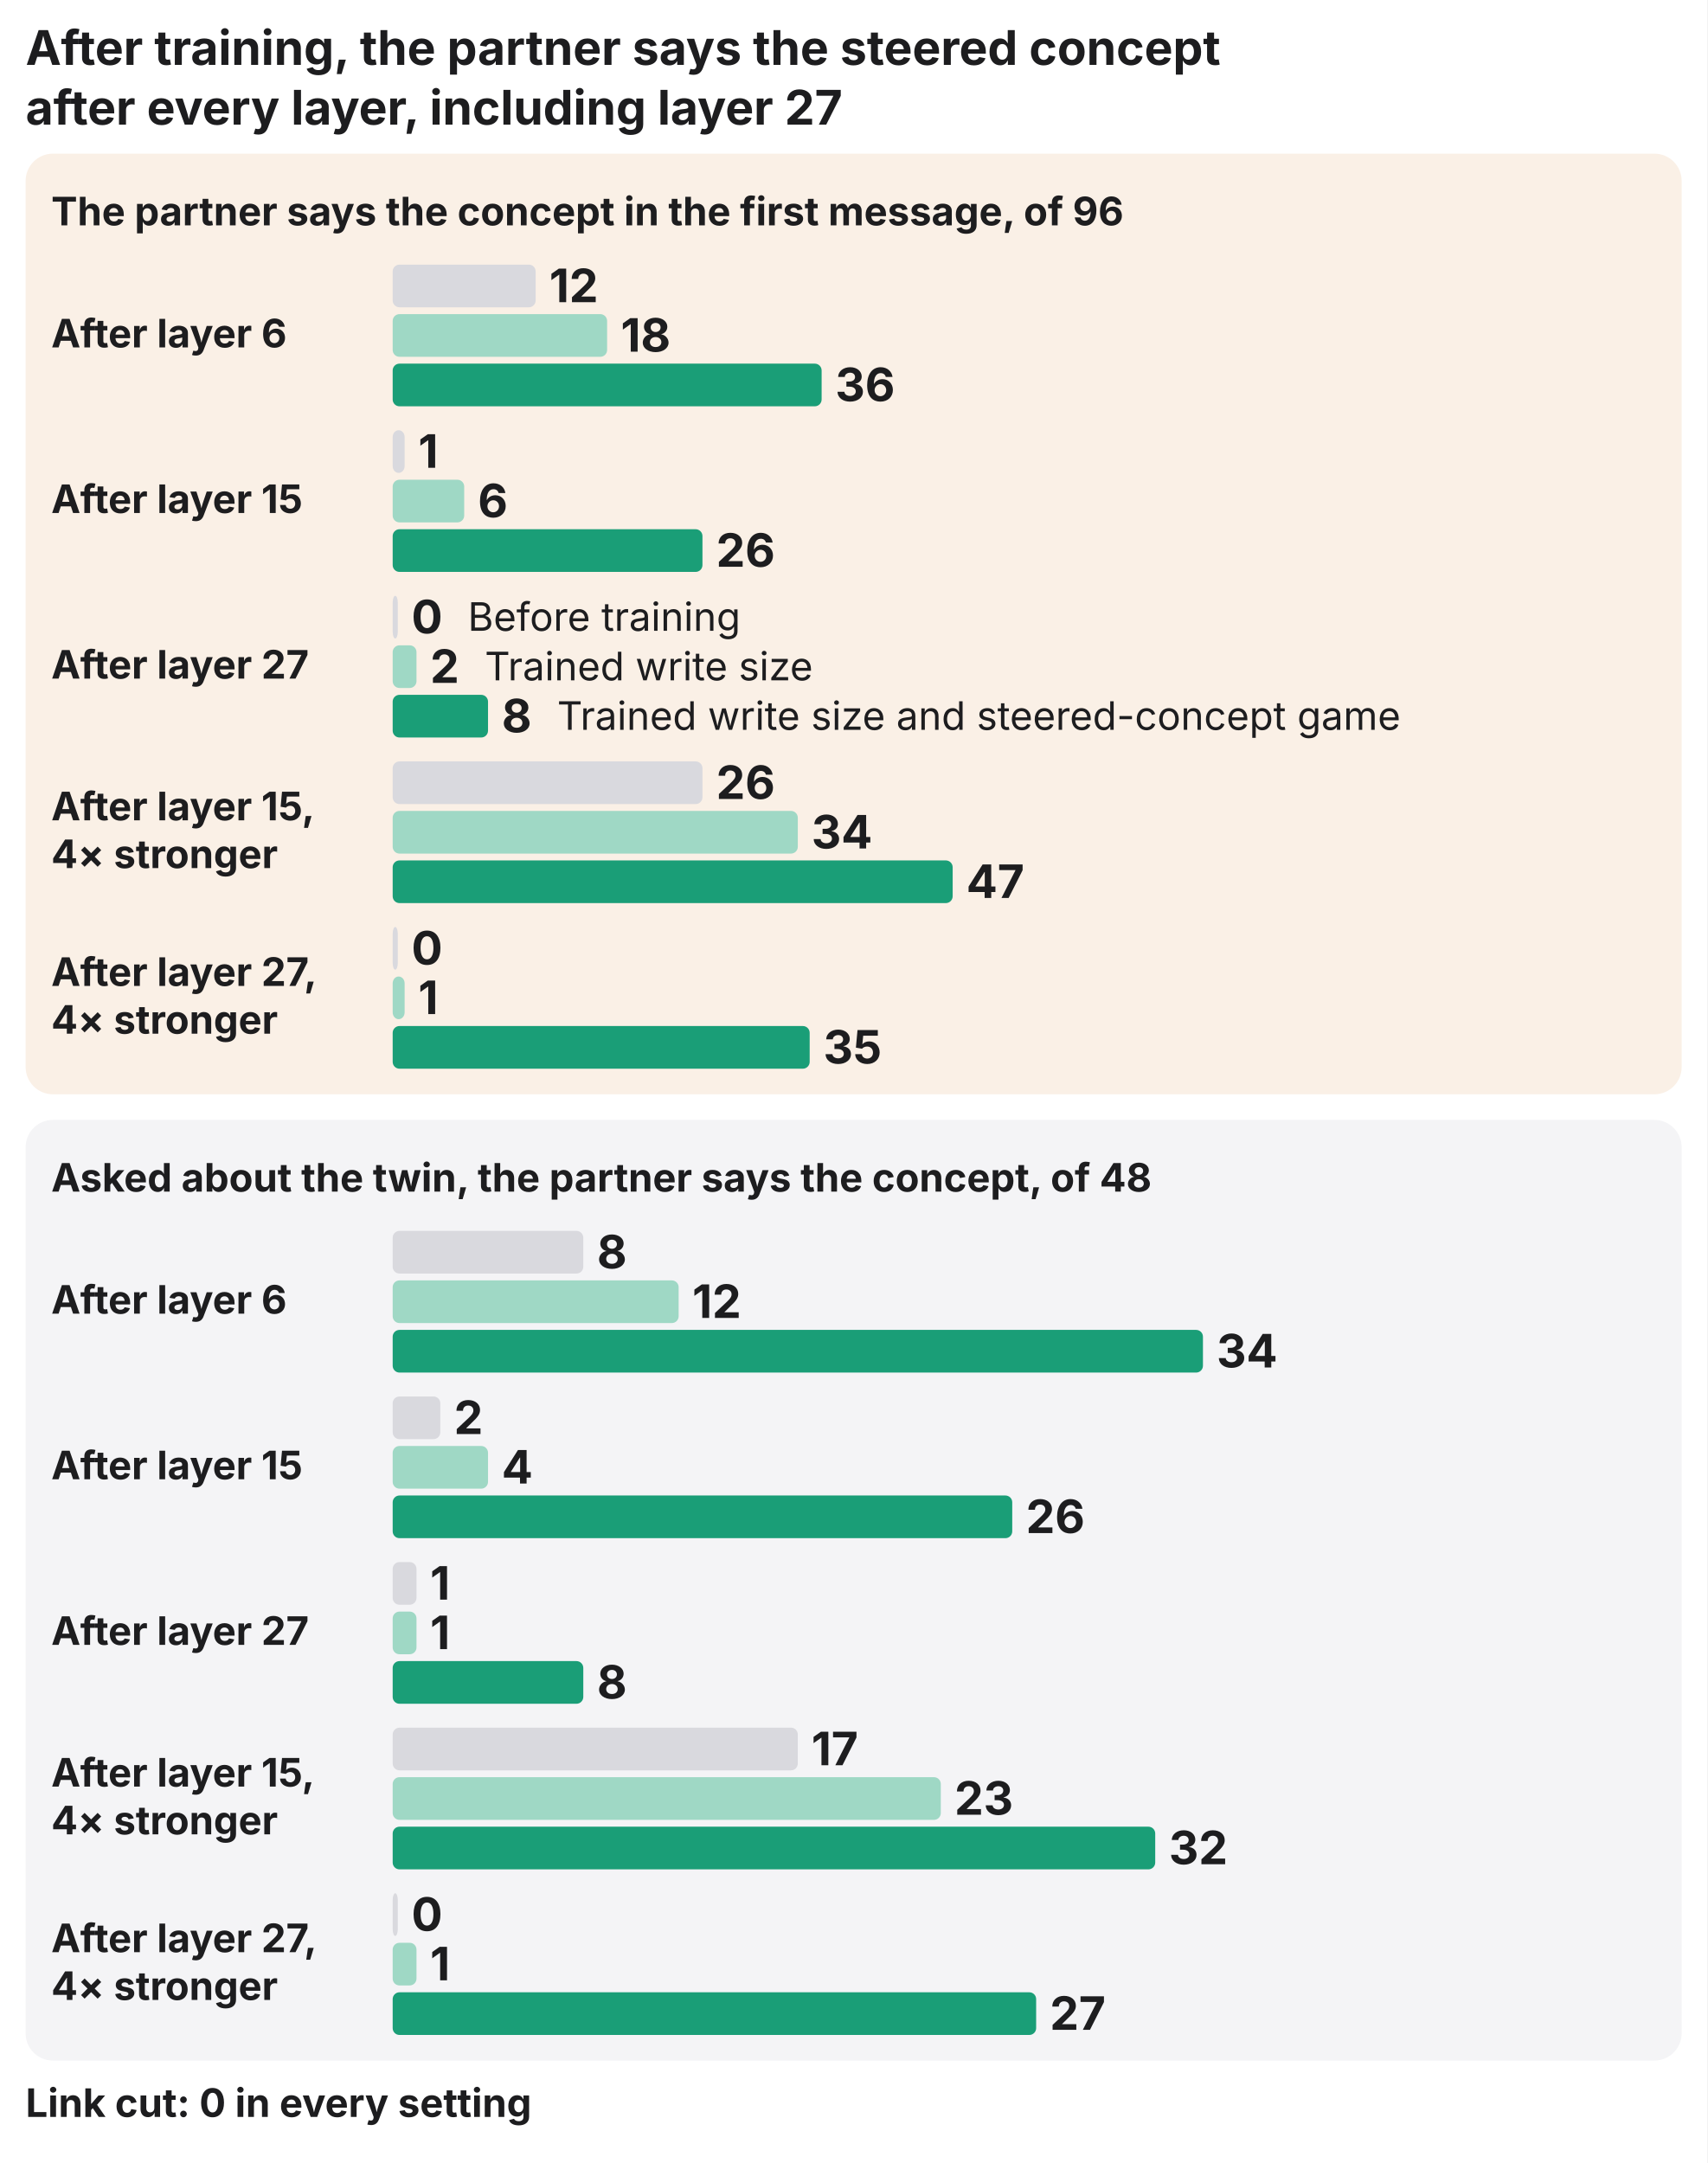
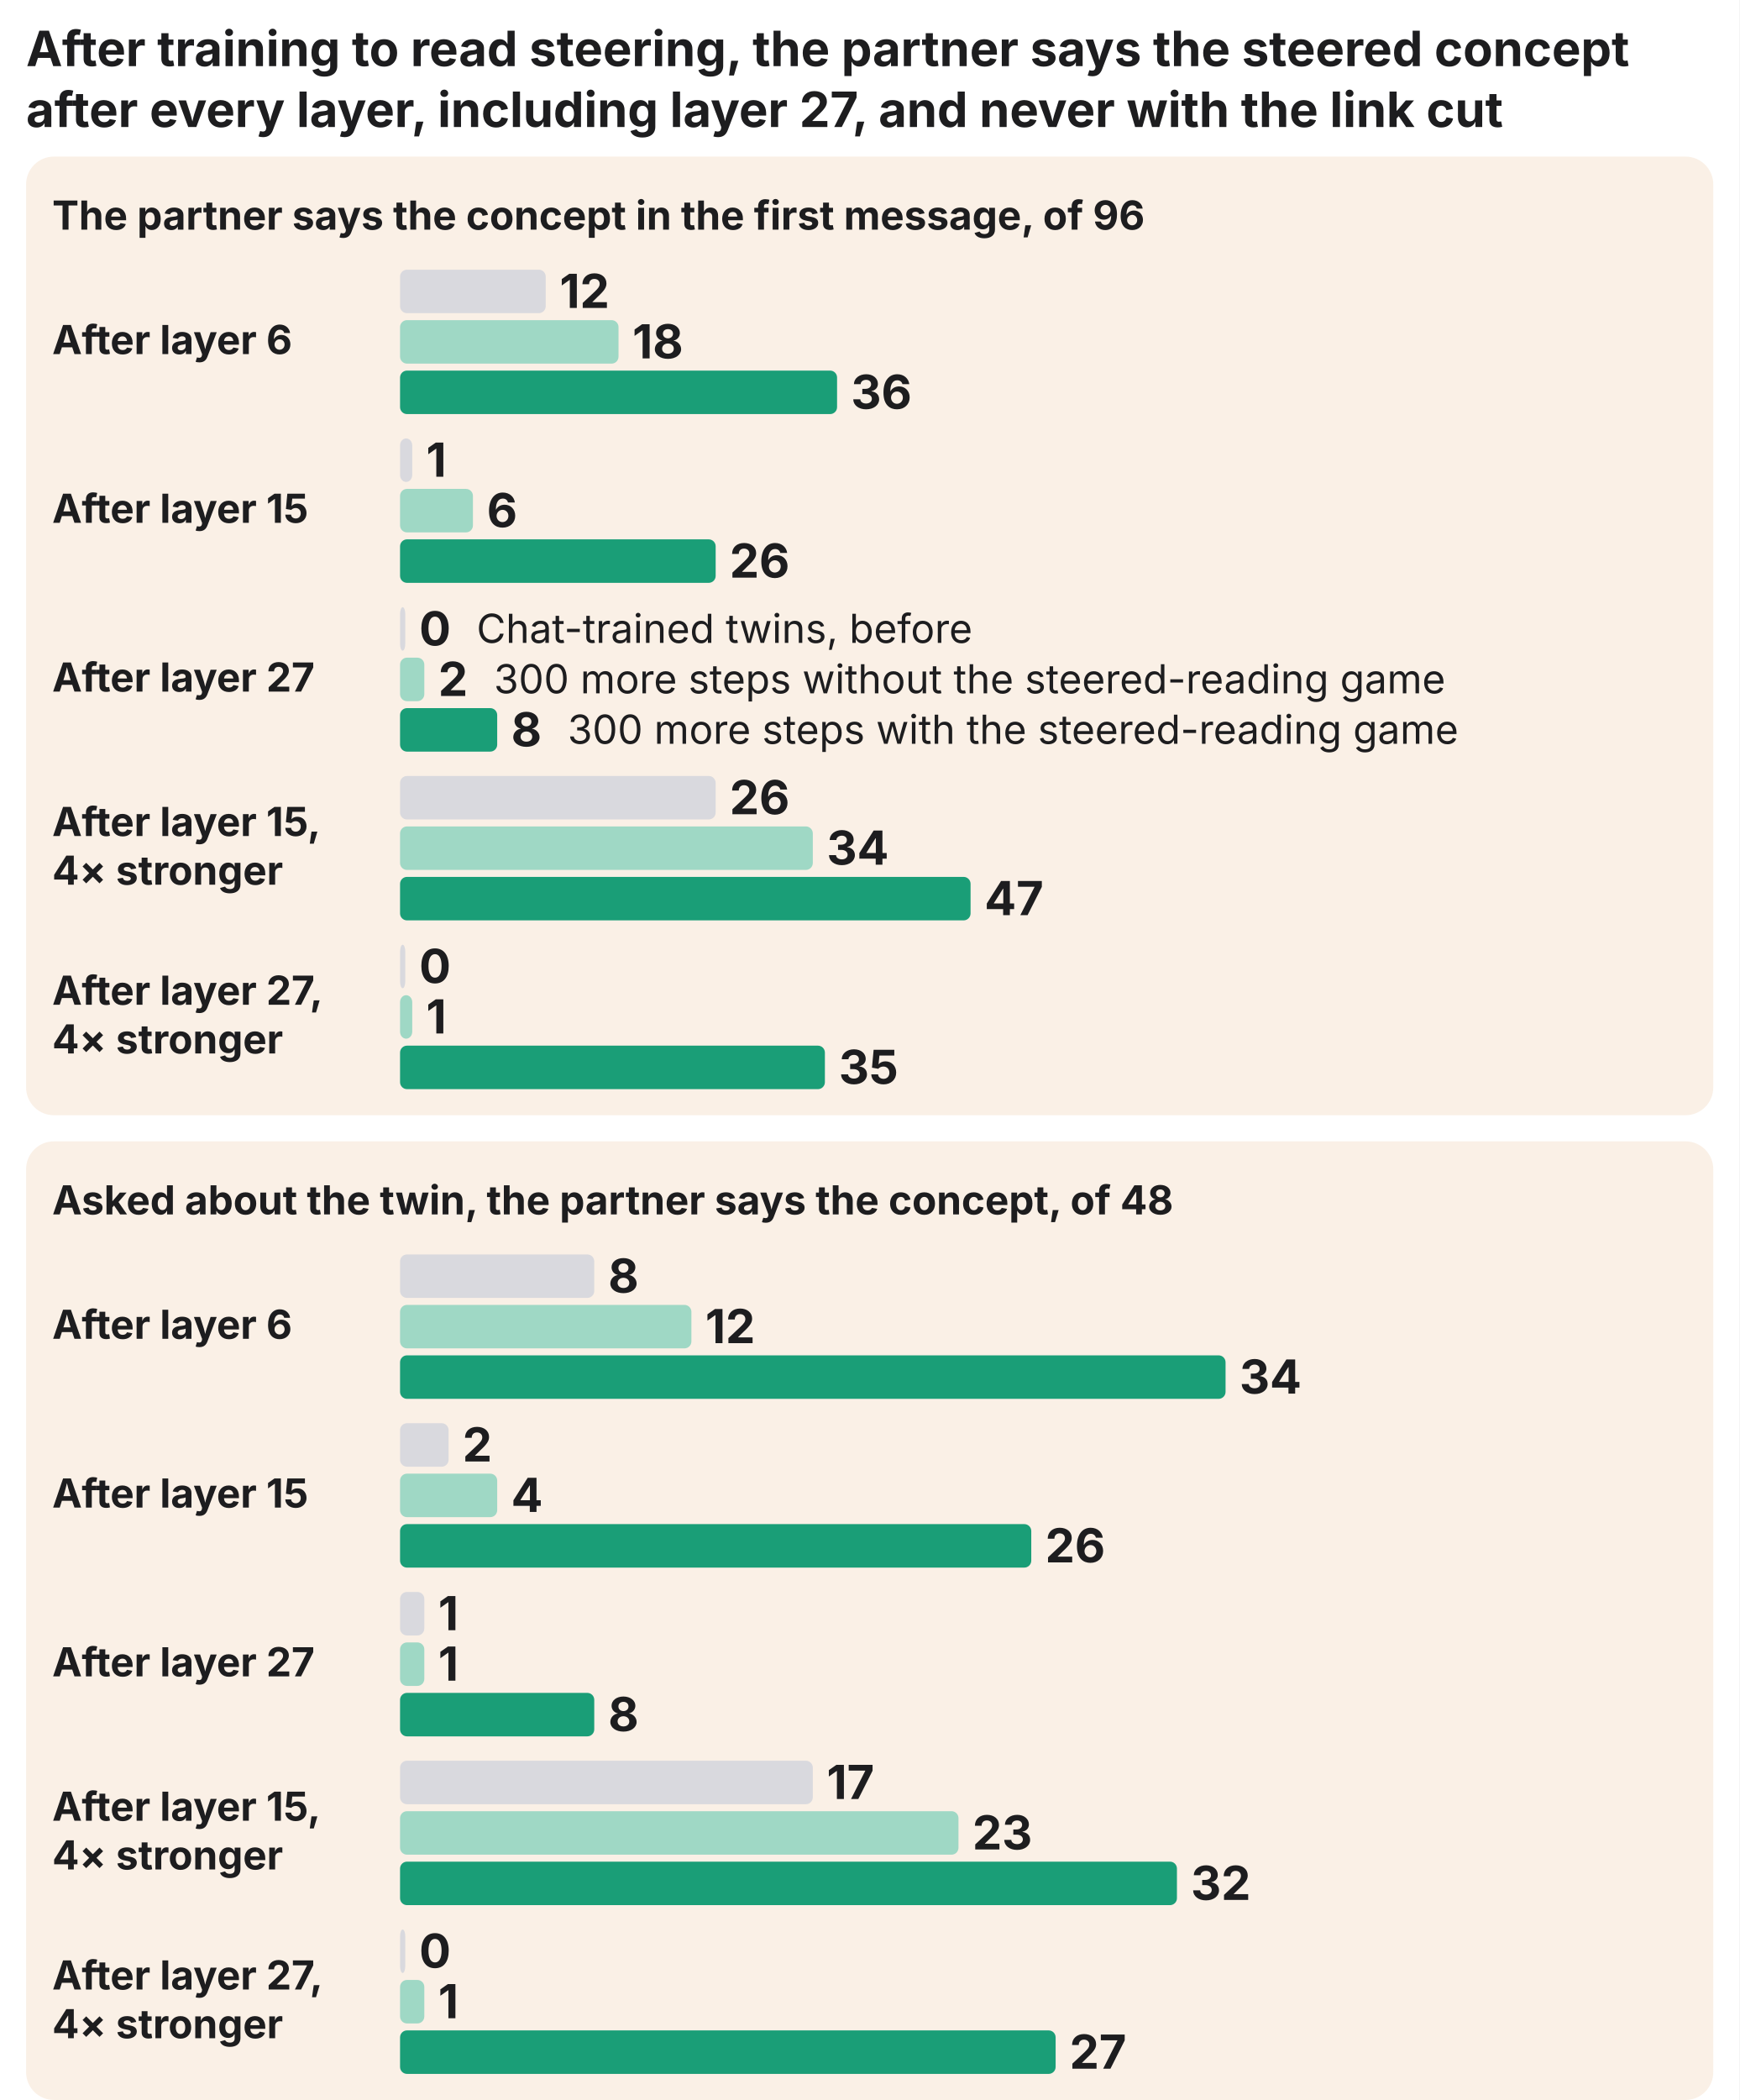
- <svg xmlns="http://www.w3.org/2000/svg" width="2000" height="2534" viewBox="0 0 2000 2534">
-   <rect width="2000" height="2534" fill="white" />
-   <text x="30.0" y="76.0" font-family="Inter, Helvetica, Arial, sans-serif" font-size="56" font-weight="700" fill="#1D1D1F" text-anchor="start" xml:space="preserve">After training, the partner says the steered concept</text>
-   <text x="30.0" y="146.0" font-family="Inter, Helvetica, Arial, sans-serif" font-size="56" font-weight="700" fill="#1D1D1F" text-anchor="start" xml:space="preserve">after every layer, including layer 27</text>
+ <svg xmlns="http://www.w3.org/2000/svg" width="2000" height="2414" viewBox="0 0 2000 2414">
+   <rect width="2000" height="2414" fill="white" />
+   <text x="30.0" y="76.0" font-family="Inter, Helvetica, Arial, sans-serif" font-size="56" font-weight="700" fill="#1D1D1F" text-anchor="start" xml:space="preserve">After training to read steering, the partner says the steered concept</text>
+   <text x="30.0" y="146.0" font-family="Inter, Helvetica, Arial, sans-serif" font-size="56" font-weight="700" fill="#1D1D1F" text-anchor="start" xml:space="preserve">after every layer, including layer 27, and never with the link cut</text>
  <rect x="30.0" y="180.0" width="1940.0" height="1102.0" rx="32" fill="#FAF0E6" stroke="none" stroke-width="2" />
  <text x="60.0" y="264.0" font-family="Inter, Helvetica, Arial, sans-serif" font-size="46" font-weight="700" fill="#1D1D1F" text-anchor="start" xml:space="preserve">The partner says the concept in the first message, of 96</text>
  <text x="60.0" y="407.0" font-family="Inter, Helvetica, Arial, sans-serif" font-size="46" font-weight="700" fill="#1D1D1F" text-anchor="start" xml:space="preserve">After layer 6</text>
  <rect x="460.0" y="310.0" width="167.5" height="50.0" rx="8" fill="#D9D9DE" stroke="none" stroke-width="2" />
  <text x="643.5" y="354.0" font-family="Inter, Helvetica, Arial, sans-serif" font-size="54" font-weight="700" fill="#1D1D1F" text-anchor="start" xml:space="preserve">12</text>
  <rect x="460.0" y="368.0" width="251.2" height="50.0" rx="8" fill="#9FD8C5" stroke="none" stroke-width="2" />
  <text x="727.2" y="412.0" font-family="Inter, Helvetica, Arial, sans-serif" font-size="54" font-weight="700" fill="#1D1D1F" text-anchor="start" xml:space="preserve">18</text>
  <rect x="460.0" y="426.0" width="502.5" height="50.0" rx="8" fill="#1A9E77" stroke="none" stroke-width="2" />
  <text x="978.5" y="470.0" font-family="Inter, Helvetica, Arial, sans-serif" font-size="54" font-weight="700" fill="#1D1D1F" text-anchor="start" xml:space="preserve">36</text>
  <text x="60.0" y="601.0" font-family="Inter, Helvetica, Arial, sans-serif" font-size="46" font-weight="700" fill="#1D1D1F" text-anchor="start" xml:space="preserve">After layer 15</text>
  <rect x="460.0" y="504.0" width="14.0" height="50.0" rx="8" fill="#D9D9DE" stroke="none" stroke-width="2" />
  <text x="490.0" y="548.0" font-family="Inter, Helvetica, Arial, sans-serif" font-size="54" font-weight="700" fill="#1D1D1F" text-anchor="start" xml:space="preserve">1</text>
  <rect x="460.0" y="562.0" width="83.8" height="50.0" rx="8" fill="#9FD8C5" stroke="none" stroke-width="2" />
  <text x="559.8" y="606.0" font-family="Inter, Helvetica, Arial, sans-serif" font-size="54" font-weight="700" fill="#1D1D1F" text-anchor="start" xml:space="preserve">6</text>
  <rect x="460.0" y="620.0" width="362.9" height="50.0" rx="8" fill="#1A9E77" stroke="none" stroke-width="2" />
  <text x="838.9" y="664.0" font-family="Inter, Helvetica, Arial, sans-serif" font-size="54" font-weight="700" fill="#1D1D1F" text-anchor="start" xml:space="preserve">26</text>
  <text x="60.0" y="795.0" font-family="Inter, Helvetica, Arial, sans-serif" font-size="46" font-weight="700" fill="#1D1D1F" text-anchor="start" xml:space="preserve">After layer 27</text>
  <rect x="460.0" y="698.0" width="6.0" height="50.0" rx="8" fill="#D9D9DE" stroke="none" stroke-width="2" />
  <text x="482.0" y="742.0" font-family="Inter, Helvetica, Arial, sans-serif" font-size="54" font-weight="700" fill="#1D1D1F" text-anchor="start" xml:space="preserve">0</text>
-   <text x="548.0" y="739.0" font-family="Inter, Helvetica, Arial, sans-serif" font-size="46" font-weight="400" fill="#1D1D1F" text-anchor="start" xml:space="preserve">Before training</text>
+   <text x="548.0" y="739.0" font-family="Inter, Helvetica, Arial, sans-serif" font-size="46" font-weight="400" fill="#1D1D1F" text-anchor="start" xml:space="preserve">Chat-trained twins, before</text>
  <rect x="460.0" y="756.0" width="27.9" height="50.0" rx="8" fill="#9FD8C5" stroke="none" stroke-width="2" />
  <text x="503.9" y="800.0" font-family="Inter, Helvetica, Arial, sans-serif" font-size="54" font-weight="700" fill="#1D1D1F" text-anchor="start" xml:space="preserve">2</text>
-   <text x="567.9" y="797.0" font-family="Inter, Helvetica, Arial, sans-serif" font-size="46" font-weight="400" fill="#1D1D1F" text-anchor="start" xml:space="preserve">Trained write size</text>
+   <text x="567.9" y="797.0" font-family="Inter, Helvetica, Arial, sans-serif" font-size="46" font-weight="400" fill="#1D1D1F" text-anchor="start" xml:space="preserve">300 more steps without the steered-reading game</text>
  <rect x="460.0" y="814.0" width="111.7" height="50.0" rx="8" fill="#1A9E77" stroke="none" stroke-width="2" />
  <text x="587.7" y="858.0" font-family="Inter, Helvetica, Arial, sans-serif" font-size="54" font-weight="700" fill="#1D1D1F" text-anchor="start" xml:space="preserve">8</text>
-   <text x="652.7" y="855.0" font-family="Inter, Helvetica, Arial, sans-serif" font-size="46" font-weight="400" fill="#1D1D1F" text-anchor="start" xml:space="preserve">Trained write size and steered-concept game</text>
+   <text x="652.7" y="855.0" font-family="Inter, Helvetica, Arial, sans-serif" font-size="46" font-weight="400" fill="#1D1D1F" text-anchor="start" xml:space="preserve">300 more steps with the steered-reading game</text>
  <text x="60.0" y="961.0" font-family="Inter, Helvetica, Arial, sans-serif" font-size="46" font-weight="700" fill="#1D1D1F" text-anchor="start" xml:space="preserve">After layer 15,</text>
  <text x="60.0" y="1017.0" font-family="Inter, Helvetica, Arial, sans-serif" font-size="46" font-weight="700" fill="#1D1D1F" text-anchor="start" xml:space="preserve">4× stronger</text>
  <rect x="460.0" y="892.0" width="362.9" height="50.0" rx="8" fill="#D9D9DE" stroke="none" stroke-width="2" />
  <text x="838.9" y="936.0" font-family="Inter, Helvetica, Arial, sans-serif" font-size="54" font-weight="700" fill="#1D1D1F" text-anchor="start" xml:space="preserve">26</text>
  <rect x="460.0" y="950.0" width="474.6" height="50.0" rx="8" fill="#9FD8C5" stroke="none" stroke-width="2" />
  <text x="950.6" y="994.0" font-family="Inter, Helvetica, Arial, sans-serif" font-size="54" font-weight="700" fill="#1D1D1F" text-anchor="start" xml:space="preserve">34</text>
  <rect x="460.0" y="1008.0" width="656.0" height="50.0" rx="8" fill="#1A9E77" stroke="none" stroke-width="2" />
  <text x="1132.0" y="1052.0" font-family="Inter, Helvetica, Arial, sans-serif" font-size="54" font-weight="700" fill="#1D1D1F" text-anchor="start" xml:space="preserve">47</text>
  <text x="60.0" y="1155.0" font-family="Inter, Helvetica, Arial, sans-serif" font-size="46" font-weight="700" fill="#1D1D1F" text-anchor="start" xml:space="preserve">After layer 27,</text>
  <text x="60.0" y="1211.0" font-family="Inter, Helvetica, Arial, sans-serif" font-size="46" font-weight="700" fill="#1D1D1F" text-anchor="start" xml:space="preserve">4× stronger</text>
  <rect x="460.0" y="1086.0" width="6.0" height="50.0" rx="8" fill="#D9D9DE" stroke="none" stroke-width="2" />
  <text x="482.0" y="1130.0" font-family="Inter, Helvetica, Arial, sans-serif" font-size="54" font-weight="700" fill="#1D1D1F" text-anchor="start" xml:space="preserve">0</text>
  <rect x="460.0" y="1144.0" width="14.0" height="50.0" rx="8" fill="#9FD8C5" stroke="none" stroke-width="2" />
  <text x="490.0" y="1188.0" font-family="Inter, Helvetica, Arial, sans-serif" font-size="54" font-weight="700" fill="#1D1D1F" text-anchor="start" xml:space="preserve">1</text>
  <rect x="460.0" y="1202.0" width="488.5" height="50.0" rx="8" fill="#1A9E77" stroke="none" stroke-width="2" />
  <text x="964.5" y="1246.0" font-family="Inter, Helvetica, Arial, sans-serif" font-size="54" font-weight="700" fill="#1D1D1F" text-anchor="start" xml:space="preserve">35</text>
-   <rect x="30.0" y="1312.0" width="1940.0" height="1102.0" rx="32" fill="#F4F4F6" stroke="none" stroke-width="2" />
+   <rect x="30.0" y="1312.0" width="1940.0" height="1102.0" rx="32" fill="#FAF0E6" stroke="none" stroke-width="2" />
  <text x="60.0" y="1396.0" font-family="Inter, Helvetica, Arial, sans-serif" font-size="46" font-weight="700" fill="#1D1D1F" text-anchor="start" xml:space="preserve">Asked about the twin, the partner says the concept, of 48</text>
  <text x="60.0" y="1539.0" font-family="Inter, Helvetica, Arial, sans-serif" font-size="46" font-weight="700" fill="#1D1D1F" text-anchor="start" xml:space="preserve">After layer 6</text>
  <rect x="460.0" y="1442.0" width="223.3" height="50.0" rx="8" fill="#D9D9DE" stroke="none" stroke-width="2" />
  <text x="699.3" y="1486.0" font-family="Inter, Helvetica, Arial, sans-serif" font-size="54" font-weight="700" fill="#1D1D1F" text-anchor="start" xml:space="preserve">8</text>
  <rect x="460.0" y="1500.0" width="335.0" height="50.0" rx="8" fill="#9FD8C5" stroke="none" stroke-width="2" />
  <text x="811.0" y="1544.0" font-family="Inter, Helvetica, Arial, sans-serif" font-size="54" font-weight="700" fill="#1D1D1F" text-anchor="start" xml:space="preserve">12</text>
  <rect x="460.0" y="1558.0" width="949.2" height="50.0" rx="8" fill="#1A9E77" stroke="none" stroke-width="2" />
  <text x="1425.2" y="1602.0" font-family="Inter, Helvetica, Arial, sans-serif" font-size="54" font-weight="700" fill="#1D1D1F" text-anchor="start" xml:space="preserve">34</text>
  <text x="60.0" y="1733.0" font-family="Inter, Helvetica, Arial, sans-serif" font-size="46" font-weight="700" fill="#1D1D1F" text-anchor="start" xml:space="preserve">After layer 15</text>
  <rect x="460.0" y="1636.0" width="55.8" height="50.0" rx="8" fill="#D9D9DE" stroke="none" stroke-width="2" />
  <text x="531.8" y="1680.0" font-family="Inter, Helvetica, Arial, sans-serif" font-size="54" font-weight="700" fill="#1D1D1F" text-anchor="start" xml:space="preserve">2</text>
  <rect x="460.0" y="1694.0" width="111.7" height="50.0" rx="8" fill="#9FD8C5" stroke="none" stroke-width="2" />
  <text x="587.7" y="1738.0" font-family="Inter, Helvetica, Arial, sans-serif" font-size="54" font-weight="700" fill="#1D1D1F" text-anchor="start" xml:space="preserve">4</text>
  <rect x="460.0" y="1752.0" width="725.8" height="50.0" rx="8" fill="#1A9E77" stroke="none" stroke-width="2" />
  <text x="1201.8" y="1796.0" font-family="Inter, Helvetica, Arial, sans-serif" font-size="54" font-weight="700" fill="#1D1D1F" text-anchor="start" xml:space="preserve">26</text>
  <text x="60.0" y="1927.0" font-family="Inter, Helvetica, Arial, sans-serif" font-size="46" font-weight="700" fill="#1D1D1F" text-anchor="start" xml:space="preserve">After layer 27</text>
  <rect x="460.0" y="1830.0" width="27.9" height="50.0" rx="8" fill="#D9D9DE" stroke="none" stroke-width="2" />
  <text x="503.9" y="1874.0" font-family="Inter, Helvetica, Arial, sans-serif" font-size="54" font-weight="700" fill="#1D1D1F" text-anchor="start" xml:space="preserve">1</text>
  <rect x="460.0" y="1888.0" width="27.9" height="50.0" rx="8" fill="#9FD8C5" stroke="none" stroke-width="2" />
  <text x="503.9" y="1932.0" font-family="Inter, Helvetica, Arial, sans-serif" font-size="54" font-weight="700" fill="#1D1D1F" text-anchor="start" xml:space="preserve">1</text>
  <rect x="460.0" y="1946.0" width="223.3" height="50.0" rx="8" fill="#1A9E77" stroke="none" stroke-width="2" />
  <text x="699.3" y="1990.0" font-family="Inter, Helvetica, Arial, sans-serif" font-size="54" font-weight="700" fill="#1D1D1F" text-anchor="start" xml:space="preserve">8</text>
  <text x="60.0" y="2093.0" font-family="Inter, Helvetica, Arial, sans-serif" font-size="46" font-weight="700" fill="#1D1D1F" text-anchor="start" xml:space="preserve">After layer 15,</text>
  <text x="60.0" y="2149.0" font-family="Inter, Helvetica, Arial, sans-serif" font-size="46" font-weight="700" fill="#1D1D1F" text-anchor="start" xml:space="preserve">4× stronger</text>
  <rect x="460.0" y="2024.0" width="474.6" height="50.0" rx="8" fill="#D9D9DE" stroke="none" stroke-width="2" />
  <text x="950.6" y="2068.0" font-family="Inter, Helvetica, Arial, sans-serif" font-size="54" font-weight="700" fill="#1D1D1F" text-anchor="start" xml:space="preserve">17</text>
  <rect x="460.0" y="2082.0" width="642.1" height="50.0" rx="8" fill="#9FD8C5" stroke="none" stroke-width="2" />
  <text x="1118.1" y="2126.0" font-family="Inter, Helvetica, Arial, sans-serif" font-size="54" font-weight="700" fill="#1D1D1F" text-anchor="start" xml:space="preserve">23</text>
  <rect x="460.0" y="2140.0" width="893.3" height="50.0" rx="8" fill="#1A9E77" stroke="none" stroke-width="2" />
  <text x="1369.3" y="2184.0" font-family="Inter, Helvetica, Arial, sans-serif" font-size="54" font-weight="700" fill="#1D1D1F" text-anchor="start" xml:space="preserve">32</text>
  <text x="60.0" y="2287.0" font-family="Inter, Helvetica, Arial, sans-serif" font-size="46" font-weight="700" fill="#1D1D1F" text-anchor="start" xml:space="preserve">After layer 27,</text>
  <text x="60.0" y="2343.0" font-family="Inter, Helvetica, Arial, sans-serif" font-size="46" font-weight="700" fill="#1D1D1F" text-anchor="start" xml:space="preserve">4× stronger</text>
  <rect x="460.0" y="2218.0" width="6.0" height="50.0" rx="8" fill="#D9D9DE" stroke="none" stroke-width="2" />
  <text x="482.0" y="2262.0" font-family="Inter, Helvetica, Arial, sans-serif" font-size="54" font-weight="700" fill="#1D1D1F" text-anchor="start" xml:space="preserve">0</text>
  <rect x="460.0" y="2276.0" width="27.9" height="50.0" rx="8" fill="#9FD8C5" stroke="none" stroke-width="2" />
  <text x="503.9" y="2320.0" font-family="Inter, Helvetica, Arial, sans-serif" font-size="54" font-weight="700" fill="#1D1D1F" text-anchor="start" xml:space="preserve">1</text>
  <rect x="460.0" y="2334.0" width="753.8" height="50.0" rx="8" fill="#1A9E77" stroke="none" stroke-width="2" />
  <text x="1229.8" y="2378.0" font-family="Inter, Helvetica, Arial, sans-serif" font-size="54" font-weight="700" fill="#1D1D1F" text-anchor="start" xml:space="preserve">27</text>
-   <text x="30.0" y="2480.0" font-family="Inter, Helvetica, Arial, sans-serif" font-size="46" font-weight="700" fill="#1D1D1F" text-anchor="start" xml:space="preserve">Link cut: 0 in every setting</text>
</svg>
